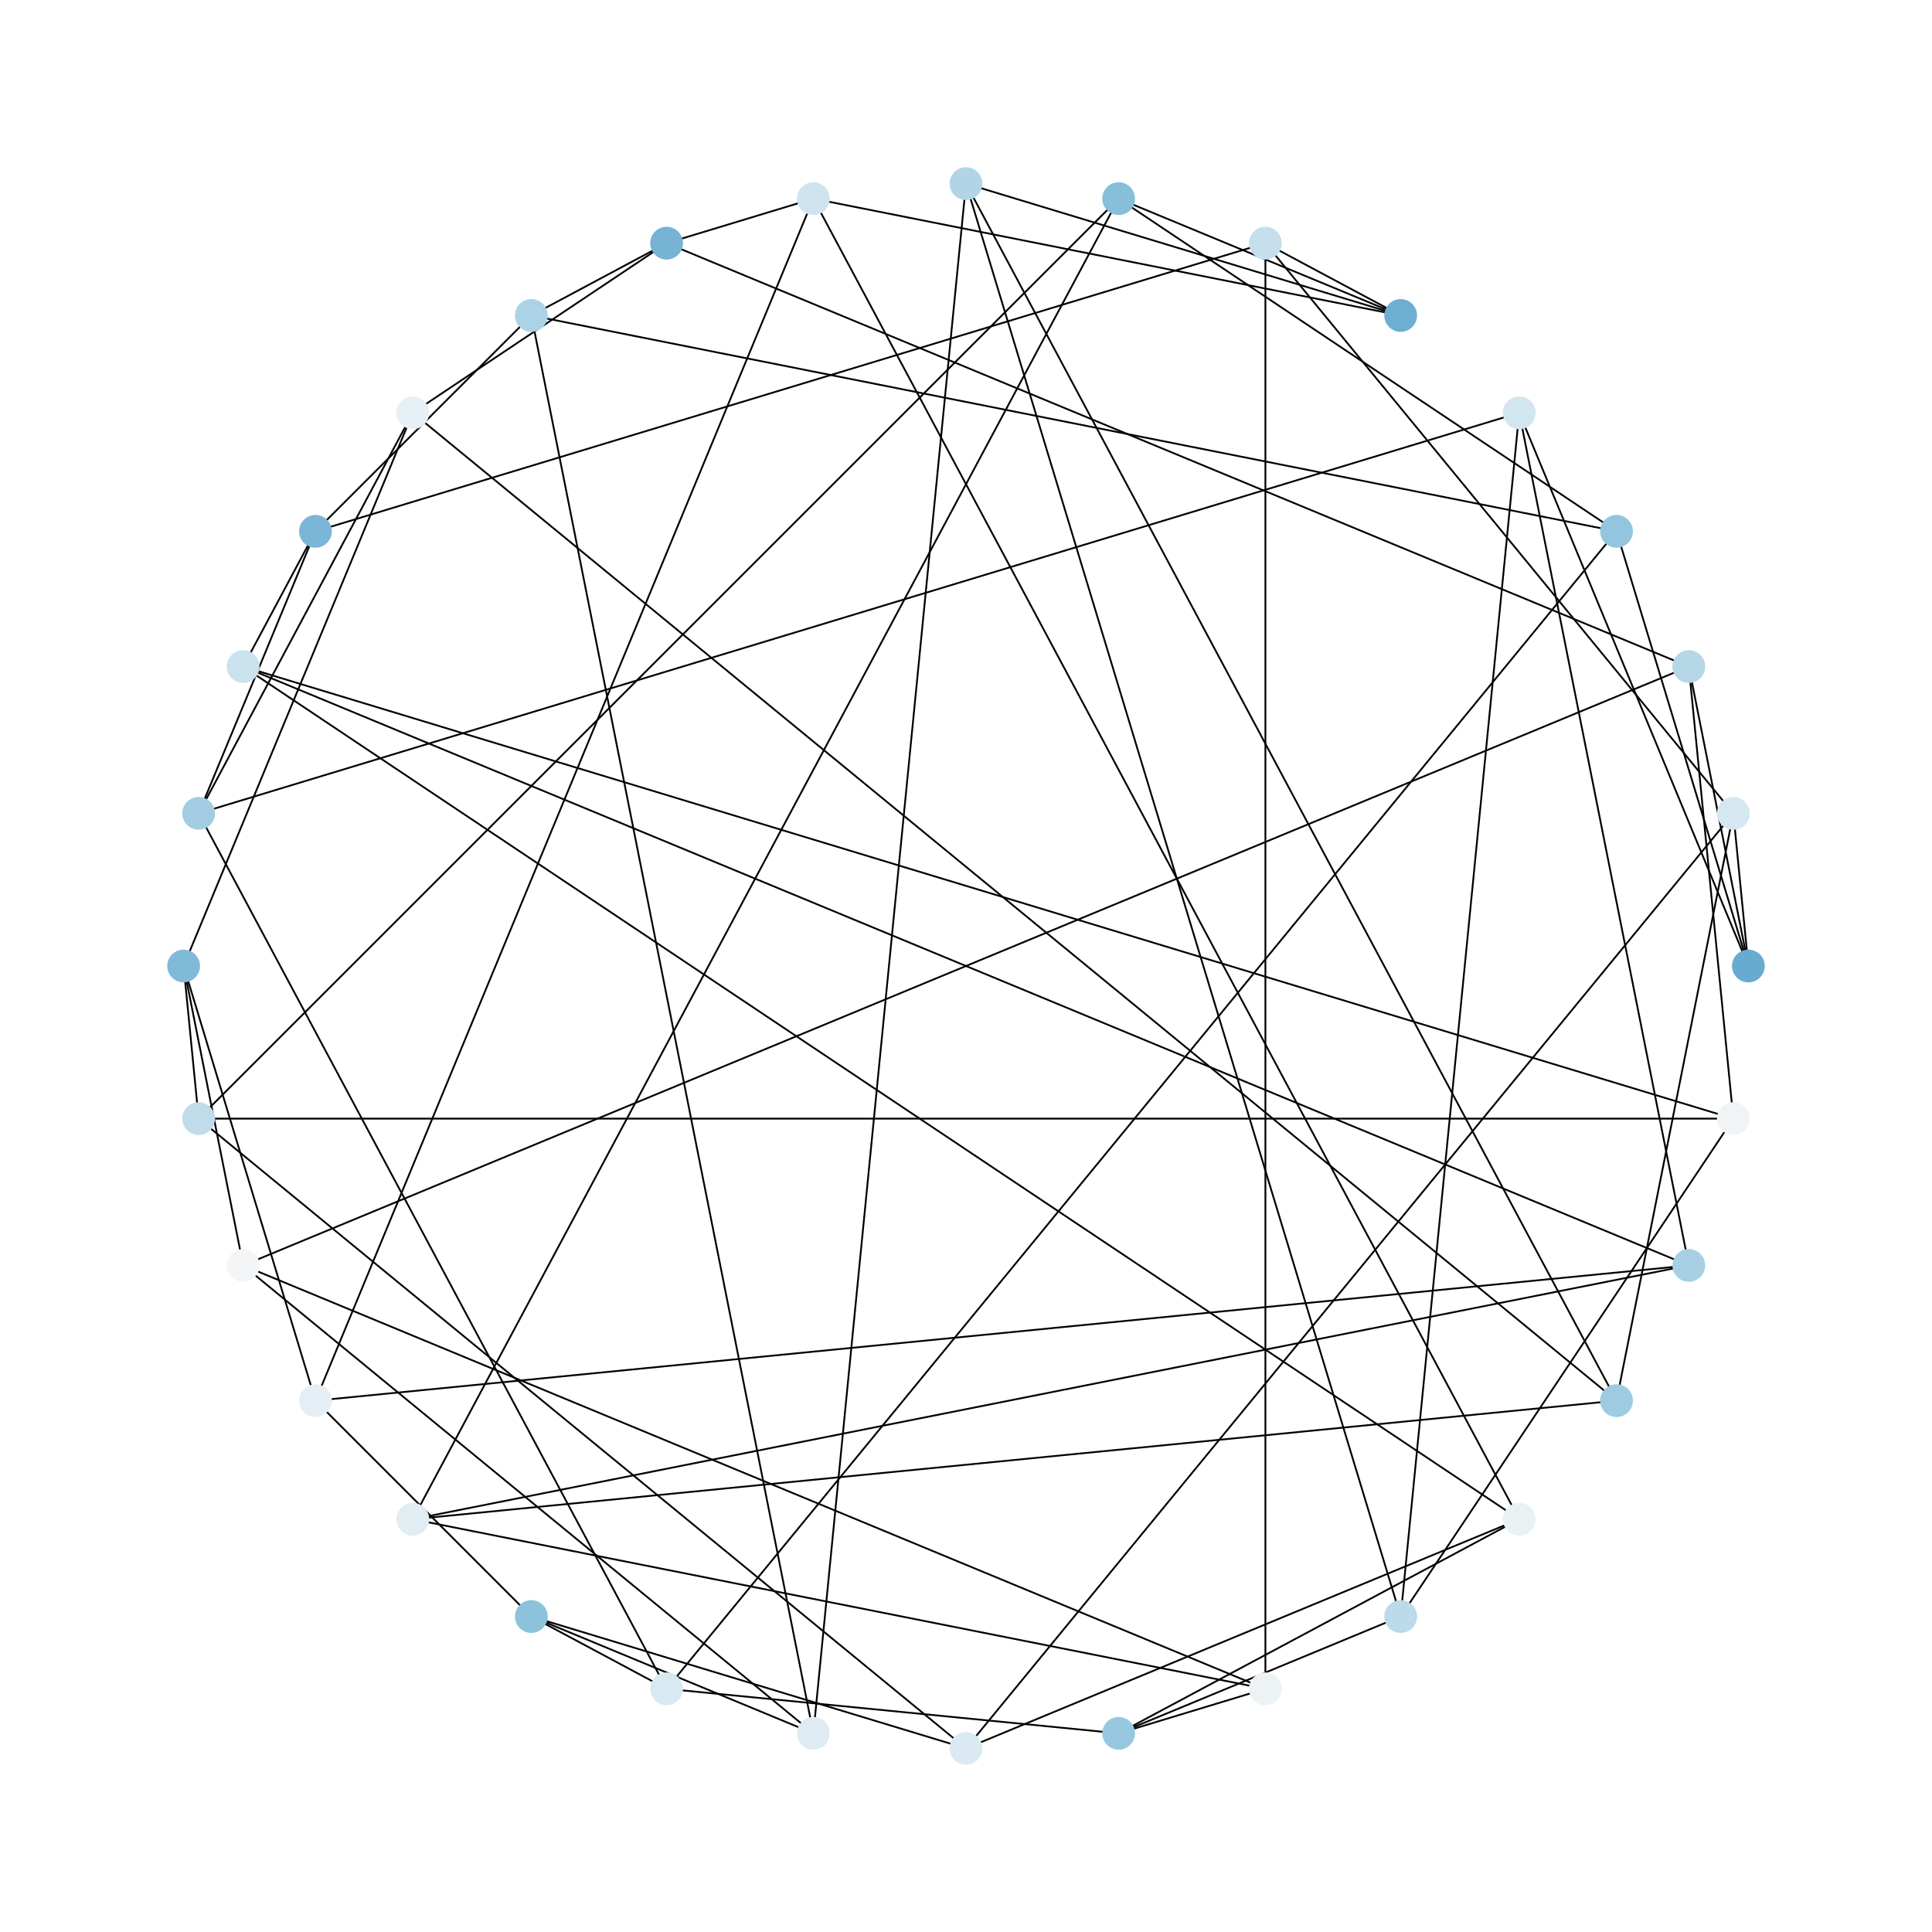
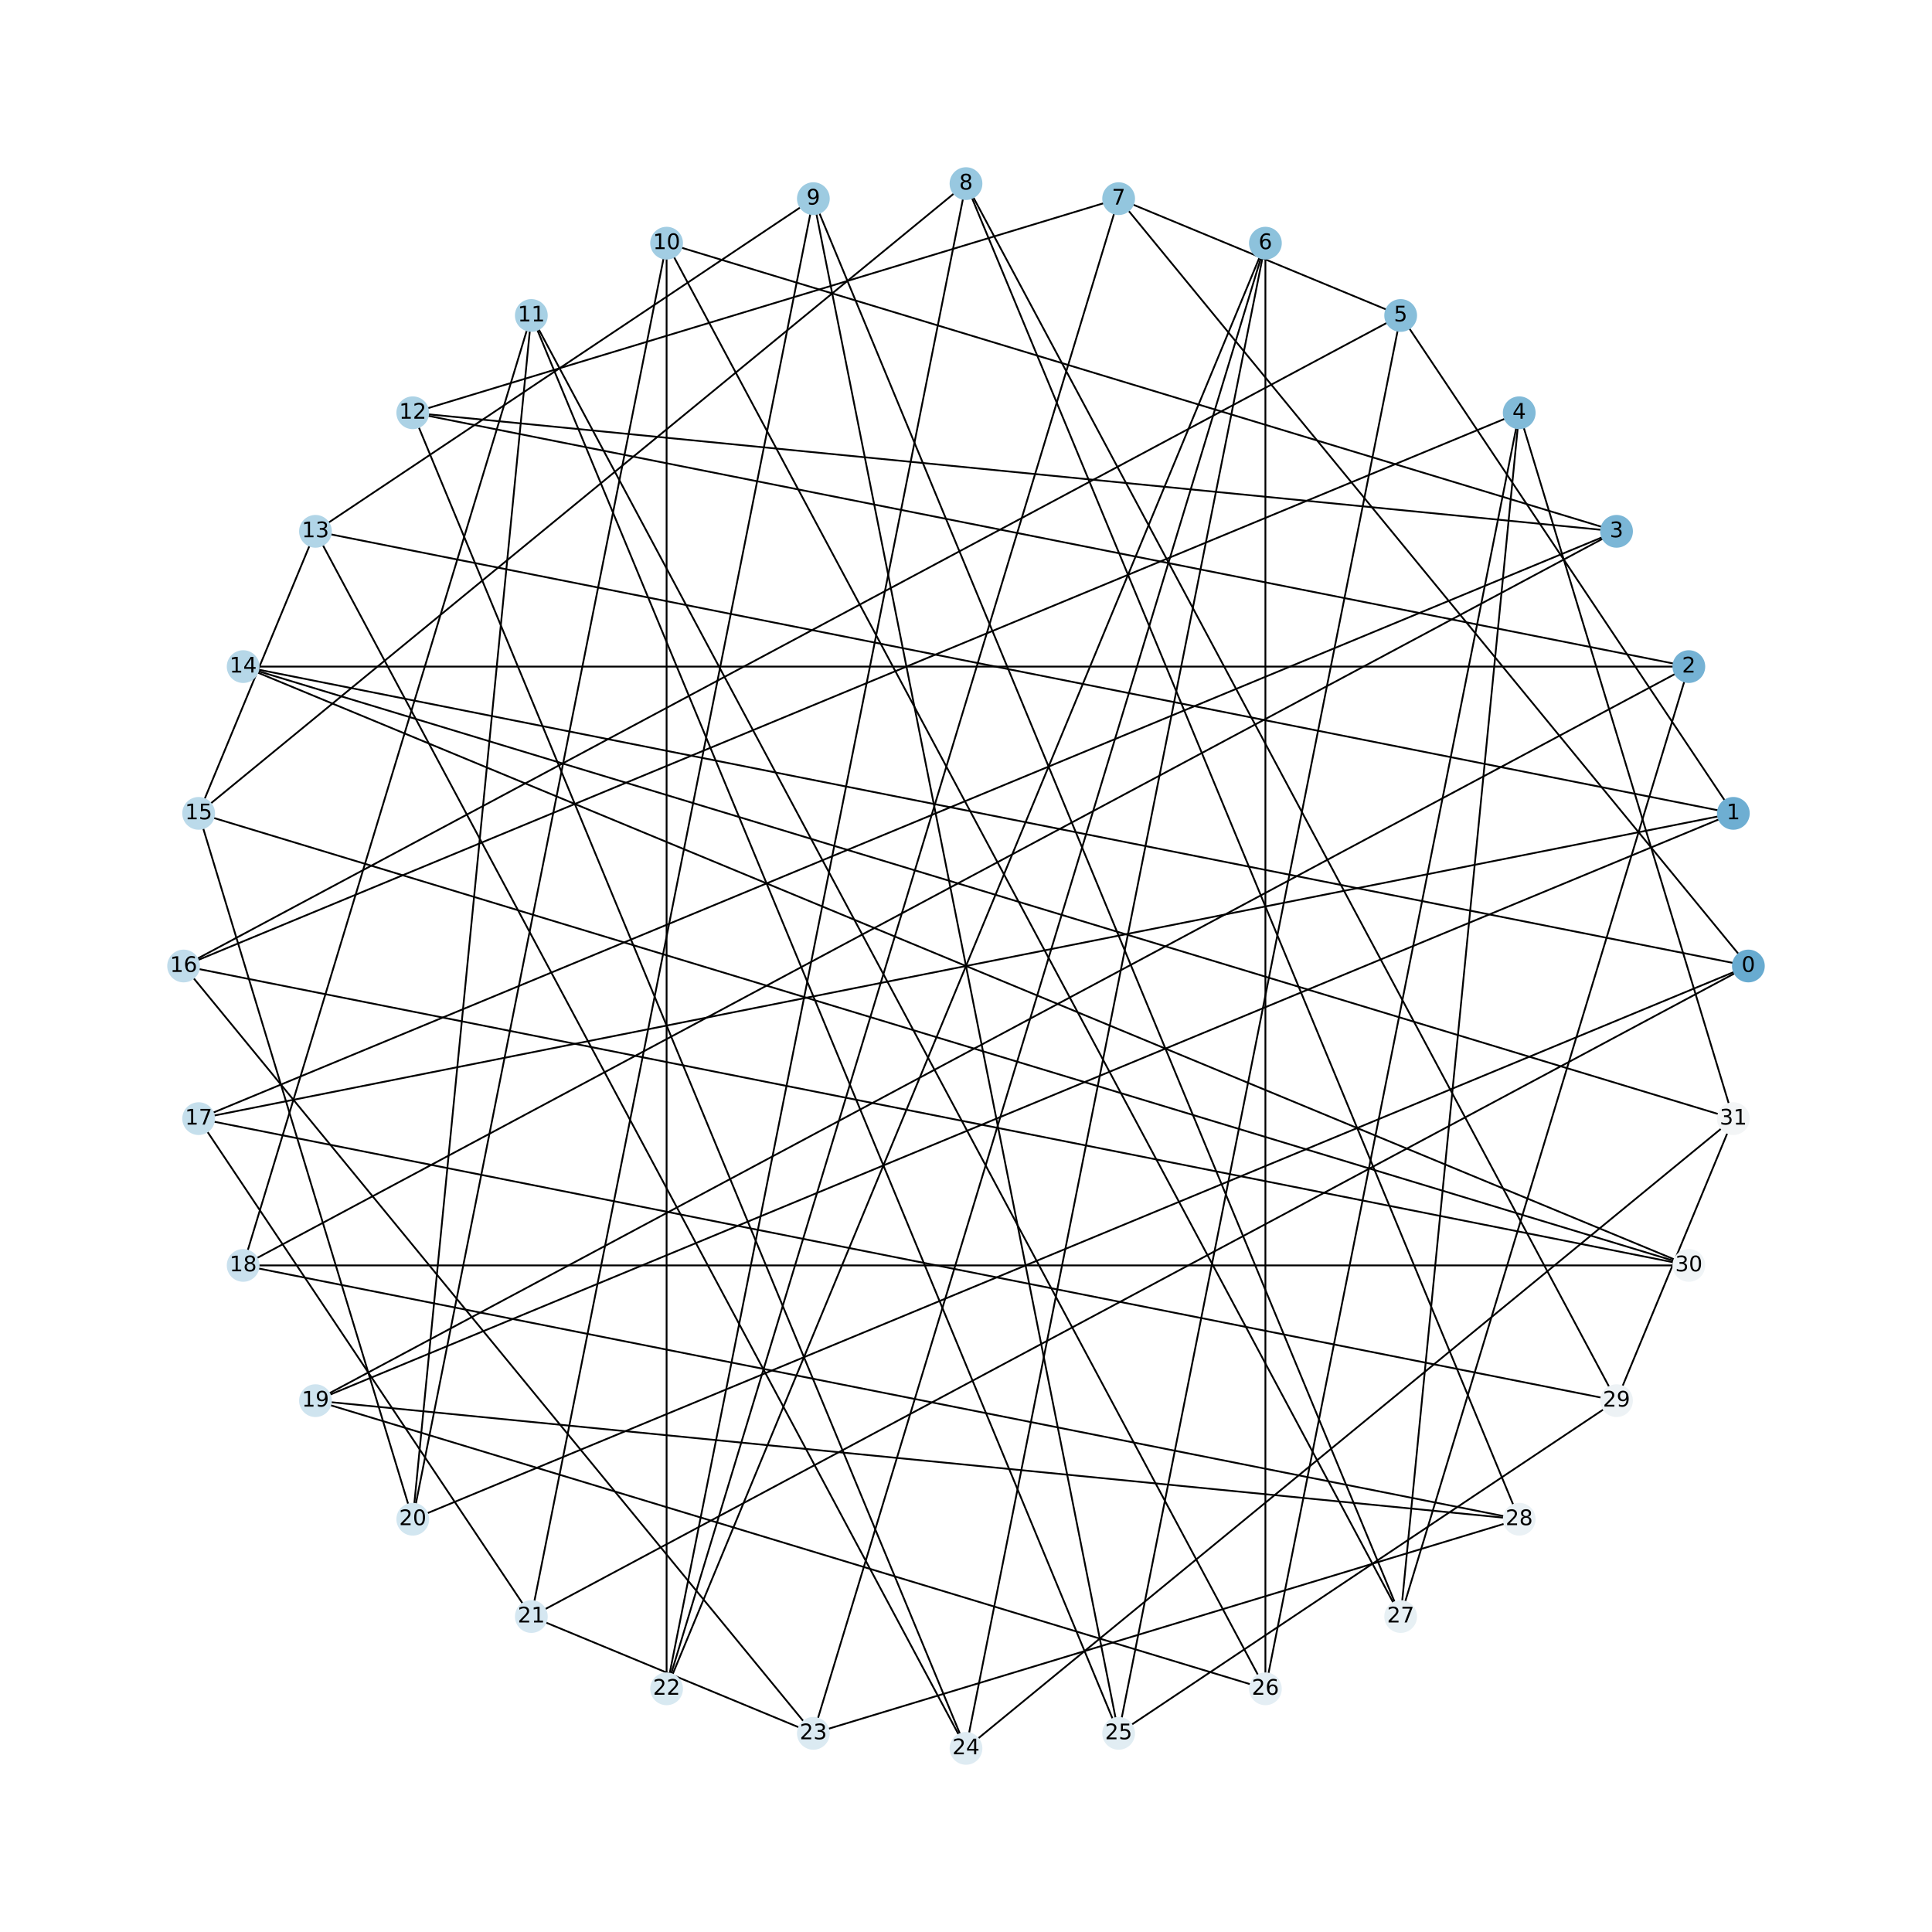
<svg xmlns="http://www.w3.org/2000/svg" xmlns:xlink="http://www.w3.org/1999/xlink" width="1080pt" height="1080pt" viewBox="0 0 1080 1080" version="1.1">
  <defs>
    <style type="text/css">*{stroke-linejoin: round; stroke-linecap: butt}</style>
  </defs>
  <g id="figure_1">
    <g id="patch_1">
      <path d="M 0 1080  L 1080 1080  L 1080 0  L 0 0  z " style="fill: #ffffff" />
    </g>
    <g id="axes_1">
      <g id="LineCollection_1">
-         <path d="M 977.355 540  L 968.952 454.676  " clip-path="url(#p9197d8cb0b)" style="fill: none; stroke: #000000" />
-         <path d="M 977.355 540  L 944.064 372.631  " clip-path="url(#p9197d8cb0b)" style="fill: none; stroke: #000000" />
-         <path d="M 977.355 540  L 903.648 297.018  " clip-path="url(#p9197d8cb0b)" style="fill: none; stroke: #000000" />
-         <path d="M 977.355 540  L 849.257 230.743  " clip-path="url(#p9197d8cb0b)" style="fill: none; stroke: #000000" />
-         <path d="M 968.952 454.676  L 903.648 782.982  " clip-path="url(#p9197d8cb0b)" style="fill: none; stroke: #000000" />
-         <path d="M 968.952 454.676  L 707.369 135.936  " clip-path="url(#p9197d8cb0b)" style="fill: none; stroke: #000000" />
-         <path d="M 968.952 454.676  L 540 977.355  " clip-path="url(#p9197d8cb0b)" style="fill: none; stroke: #000000" />
-         <path d="M 944.064 372.631  L 372.631 135.936  " clip-path="url(#p9197d8cb0b)" style="fill: none; stroke: #000000" />
-         <path d="M 944.064 372.631  L 968.952 625.324  " clip-path="url(#p9197d8cb0b)" style="fill: none; stroke: #000000" />
-         <path d="M 944.064 372.631  L 135.936 707.369  " clip-path="url(#p9197d8cb0b)" style="fill: none; stroke: #000000" />
-         <path d="M 903.648 297.018  L 625.324 111.048  " clip-path="url(#p9197d8cb0b)" style="fill: none; stroke: #000000" />
-         <path d="M 903.648 297.018  L 372.631 944.064  " clip-path="url(#p9197d8cb0b)" style="fill: none; stroke: #000000" />
-         <path d="M 903.648 297.018  L 297.018 176.352  " clip-path="url(#p9197d8cb0b)" style="fill: none; stroke: #000000" />
-         <path d="M 849.257 230.743  L 111.048 454.676  " clip-path="url(#p9197d8cb0b)" style="fill: none; stroke: #000000" />
-         <path d="M 849.257 230.743  L 944.064 707.369  " clip-path="url(#p9197d8cb0b)" style="fill: none; stroke: #000000" />
-         <path d="M 849.257 230.743  L 782.982 903.648  " clip-path="url(#p9197d8cb0b)" style="fill: none; stroke: #000000" />
-         <path d="M 782.982 176.352  L 707.369 135.936  " clip-path="url(#p9197d8cb0b)" style="fill: none; stroke: #000000" />
-         <path d="M 782.982 176.352  L 625.324 111.048  " clip-path="url(#p9197d8cb0b)" style="fill: none; stroke: #000000" />
-         <path d="M 782.982 176.352  L 540 102.645  " clip-path="url(#p9197d8cb0b)" style="fill: none; stroke: #000000" />
-         <path d="M 782.982 176.352  L 454.676 111.048  " clip-path="url(#p9197d8cb0b)" style="fill: none; stroke: #000000" />
-         <path d="M 707.369 135.936  L 176.352 297.018  " clip-path="url(#p9197d8cb0b)" style="fill: none; stroke: #000000" />
-         <path d="M 707.369 135.936  L 707.369 944.064  " clip-path="url(#p9197d8cb0b)" style="fill: none; stroke: #000000" />
-         <path d="M 625.324 111.048  L 230.743 849.257  " clip-path="url(#p9197d8cb0b)" style="fill: none; stroke: #000000" />
-         <path d="M 625.324 111.048  L 111.048 625.324  " clip-path="url(#p9197d8cb0b)" style="fill: none; stroke: #000000" />
-         <path d="M 540 102.645  L 903.648 782.982  " clip-path="url(#p9197d8cb0b)" style="fill: none; stroke: #000000" />
-         <path d="M 540 102.645  L 454.676 968.952  " clip-path="url(#p9197d8cb0b)" style="fill: none; stroke: #000000" />
-         <path d="M 540 102.645  L 782.982 903.648  " clip-path="url(#p9197d8cb0b)" style="fill: none; stroke: #000000" />
-         <path d="M 454.676 111.048  L 372.631 135.936  " clip-path="url(#p9197d8cb0b)" style="fill: none; stroke: #000000" />
-         <path d="M 454.676 111.048  L 849.257 849.257  " clip-path="url(#p9197d8cb0b)" style="fill: none; stroke: #000000" />
-         <path d="M 454.676 111.048  L 176.352 782.982  " clip-path="url(#p9197d8cb0b)" style="fill: none; stroke: #000000" />
-         <path d="M 372.631 135.936  L 297.018 176.352  " clip-path="url(#p9197d8cb0b)" style="fill: none; stroke: #000000" />
-         <path d="M 372.631 135.936  L 230.743 230.743  " clip-path="url(#p9197d8cb0b)" style="fill: none; stroke: #000000" />
-         <path d="M 297.018 176.352  L 176.352 297.018  " clip-path="url(#p9197d8cb0b)" style="fill: none; stroke: #000000" />
-         <path d="M 297.018 176.352  L 454.676 968.952  " clip-path="url(#p9197d8cb0b)" style="fill: none; stroke: #000000" />
-         <path d="M 230.743 230.743  L 102.645 540  " clip-path="url(#p9197d8cb0b)" style="fill: none; stroke: #000000" />
-         <path d="M 230.743 230.743  L 903.648 782.982  " clip-path="url(#p9197d8cb0b)" style="fill: none; stroke: #000000" />
-         <path d="M 230.743 230.743  L 111.048 454.676  " clip-path="url(#p9197d8cb0b)" style="fill: none; stroke: #000000" />
-         <path d="M 176.352 297.018  L 135.936 372.631  " clip-path="url(#p9197d8cb0b)" style="fill: none; stroke: #000000" />
-         <path d="M 176.352 297.018  L 111.048 454.676  " clip-path="url(#p9197d8cb0b)" style="fill: none; stroke: #000000" />
-         <path d="M 135.936 372.631  L 944.064 707.369  " clip-path="url(#p9197d8cb0b)" style="fill: none; stroke: #000000" />
-         <path d="M 135.936 372.631  L 849.257 849.257  " clip-path="url(#p9197d8cb0b)" style="fill: none; stroke: #000000" />
-         <path d="M 135.936 372.631  L 968.952 625.324  " clip-path="url(#p9197d8cb0b)" style="fill: none; stroke: #000000" />
-         <path d="M 111.048 454.676  L 372.631 944.064  " clip-path="url(#p9197d8cb0b)" style="fill: none; stroke: #000000" />
-         <path d="M 102.645 540  L 111.048 625.324  " clip-path="url(#p9197d8cb0b)" style="fill: none; stroke: #000000" />
-         <path d="M 102.645 540  L 135.936 707.369  " clip-path="url(#p9197d8cb0b)" style="fill: none; stroke: #000000" />
-         <path d="M 102.645 540  L 176.352 782.982  " clip-path="url(#p9197d8cb0b)" style="fill: none; stroke: #000000" />
-         <path d="M 111.048 625.324  L 968.952 625.324  " clip-path="url(#p9197d8cb0b)" style="fill: none; stroke: #000000" />
-         <path d="M 111.048 625.324  L 540 977.355  " clip-path="url(#p9197d8cb0b)" style="fill: none; stroke: #000000" />
-         <path d="M 135.936 707.369  L 454.676 968.952  " clip-path="url(#p9197d8cb0b)" style="fill: none; stroke: #000000" />
-         <path d="M 135.936 707.369  L 707.369 944.064  " clip-path="url(#p9197d8cb0b)" style="fill: none; stroke: #000000" />
-         <path d="M 176.352 782.982  L 297.018 903.648  " clip-path="url(#p9197d8cb0b)" style="fill: none; stroke: #000000" />
-         <path d="M 176.352 782.982  L 944.064 707.369  " clip-path="url(#p9197d8cb0b)" style="fill: none; stroke: #000000" />
-         <path d="M 230.743 849.257  L 903.648 782.982  " clip-path="url(#p9197d8cb0b)" style="fill: none; stroke: #000000" />
-         <path d="M 230.743 849.257  L 944.064 707.369  " clip-path="url(#p9197d8cb0b)" style="fill: none; stroke: #000000" />
-         <path d="M 230.743 849.257  L 707.369 944.064  " clip-path="url(#p9197d8cb0b)" style="fill: none; stroke: #000000" />
-         <path d="M 297.018 903.648  L 372.631 944.064  " clip-path="url(#p9197d8cb0b)" style="fill: none; stroke: #000000" />
-         <path d="M 297.018 903.648  L 454.676 968.952  " clip-path="url(#p9197d8cb0b)" style="fill: none; stroke: #000000" />
-         <path d="M 297.018 903.648  L 540 977.355  " clip-path="url(#p9197d8cb0b)" style="fill: none; stroke: #000000" />
-         <path d="M 372.631 944.064  L 625.324 968.952  " clip-path="url(#p9197d8cb0b)" style="fill: none; stroke: #000000" />
-         <path d="M 540 977.355  L 849.257 849.257  " clip-path="url(#p9197d8cb0b)" style="fill: none; stroke: #000000" />
-         <path d="M 625.324 968.952  L 707.369 944.064  " clip-path="url(#p9197d8cb0b)" style="fill: none; stroke: #000000" />
-         <path d="M 625.324 968.952  L 782.982 903.648  " clip-path="url(#p9197d8cb0b)" style="fill: none; stroke: #000000" />
-         <path d="M 625.324 968.952  L 849.257 849.257  " clip-path="url(#p9197d8cb0b)" style="fill: none; stroke: #000000" />
-         <path d="M 782.982 903.648  L 968.952 625.324  " clip-path="url(#p9197d8cb0b)" style="fill: none; stroke: #000000" />
+         <path d="M 977.355 540  L 297.018 903.648  " clip-path="url(#p4291815fac)" style="fill: none; stroke: #000000" />
+         <path d="M 977.355 540  L 135.936 372.631  " clip-path="url(#p4291815fac)" style="fill: none; stroke: #000000" />
+         <path d="M 977.355 540  L 625.324 111.048  " clip-path="url(#p4291815fac)" style="fill: none; stroke: #000000" />
+         <path d="M 977.355 540  L 230.743 849.257  " clip-path="url(#p4291815fac)" style="fill: none; stroke: #000000" />
+         <path d="M 297.018 903.648  L 454.676 111.048  " clip-path="url(#p4291815fac)" style="fill: none; stroke: #000000" />
+         <path d="M 297.018 903.648  L 111.048 625.324  " clip-path="url(#p4291815fac)" style="fill: none; stroke: #000000" />
+         <path d="M 297.018 903.648  L 454.676 968.952  " clip-path="url(#p4291815fac)" style="fill: none; stroke: #000000" />
+         <path d="M 135.936 372.631  L 944.064 372.631  " clip-path="url(#p4291815fac)" style="fill: none; stroke: #000000" />
+         <path d="M 135.936 372.631  L 944.064 707.369  " clip-path="url(#p4291815fac)" style="fill: none; stroke: #000000" />
+         <path d="M 135.936 372.631  L 968.952 625.324  " clip-path="url(#p4291815fac)" style="fill: none; stroke: #000000" />
+         <path d="M 625.324 111.048  L 782.982 176.352  " clip-path="url(#p4291815fac)" style="fill: none; stroke: #000000" />
+         <path d="M 625.324 111.048  L 372.631 944.064  " clip-path="url(#p4291815fac)" style="fill: none; stroke: #000000" />
+         <path d="M 625.324 111.048  L 230.743 230.743  " clip-path="url(#p4291815fac)" style="fill: none; stroke: #000000" />
+         <path d="M 230.743 849.257  L 372.631 135.936  " clip-path="url(#p4291815fac)" style="fill: none; stroke: #000000" />
+         <path d="M 230.743 849.257  L 297.018 176.352  " clip-path="url(#p4291815fac)" style="fill: none; stroke: #000000" />
+         <path d="M 230.743 849.257  L 111.048 454.676  " clip-path="url(#p4291815fac)" style="fill: none; stroke: #000000" />
+         <path d="M 968.952 454.676  L 111.048 625.324  " clip-path="url(#p4291815fac)" style="fill: none; stroke: #000000" />
+         <path d="M 968.952 454.676  L 782.982 176.352  " clip-path="url(#p4291815fac)" style="fill: none; stroke: #000000" />
+         <path d="M 968.952 454.676  L 176.352 297.018  " clip-path="url(#p4291815fac)" style="fill: none; stroke: #000000" />
+         <path d="M 968.952 454.676  L 176.352 782.982  " clip-path="url(#p4291815fac)" style="fill: none; stroke: #000000" />
+         <path d="M 111.048 625.324  L 903.648 297.018  " clip-path="url(#p4291815fac)" style="fill: none; stroke: #000000" />
+         <path d="M 111.048 625.324  L 903.648 782.982  " clip-path="url(#p4291815fac)" style="fill: none; stroke: #000000" />
+         <path d="M 782.982 176.352  L 625.324 968.952  " clip-path="url(#p4291815fac)" style="fill: none; stroke: #000000" />
+         <path d="M 782.982 176.352  L 102.645 540  " clip-path="url(#p4291815fac)" style="fill: none; stroke: #000000" />
+         <path d="M 176.352 297.018  L 454.676 111.048  " clip-path="url(#p4291815fac)" style="fill: none; stroke: #000000" />
+         <path d="M 176.352 297.018  L 540 977.355  " clip-path="url(#p4291815fac)" style="fill: none; stroke: #000000" />
+         <path d="M 176.352 297.018  L 111.048 454.676  " clip-path="url(#p4291815fac)" style="fill: none; stroke: #000000" />
+         <path d="M 176.352 782.982  L 944.064 372.631  " clip-path="url(#p4291815fac)" style="fill: none; stroke: #000000" />
+         <path d="M 176.352 782.982  L 849.257 849.257  " clip-path="url(#p4291815fac)" style="fill: none; stroke: #000000" />
+         <path d="M 176.352 782.982  L 707.369 944.064  " clip-path="url(#p4291815fac)" style="fill: none; stroke: #000000" />
+         <path d="M 944.064 372.631  L 230.743 230.743  " clip-path="url(#p4291815fac)" style="fill: none; stroke: #000000" />
+         <path d="M 944.064 372.631  L 782.982 903.648  " clip-path="url(#p4291815fac)" style="fill: none; stroke: #000000" />
+         <path d="M 230.743 230.743  L 903.648 297.018  " clip-path="url(#p4291815fac)" style="fill: none; stroke: #000000" />
+         <path d="M 230.743 230.743  L 540 977.355  " clip-path="url(#p4291815fac)" style="fill: none; stroke: #000000" />
+         <path d="M 782.982 903.648  L 849.257 230.743  " clip-path="url(#p4291815fac)" style="fill: none; stroke: #000000" />
+         <path d="M 782.982 903.648  L 454.676 111.048  " clip-path="url(#p4291815fac)" style="fill: none; stroke: #000000" />
+         <path d="M 782.982 903.648  L 372.631 135.936  " clip-path="url(#p4291815fac)" style="fill: none; stroke: #000000" />
+         <path d="M 903.648 297.018  L 135.936 707.369  " clip-path="url(#p4291815fac)" style="fill: none; stroke: #000000" />
+         <path d="M 903.648 297.018  L 372.631 135.936  " clip-path="url(#p4291815fac)" style="fill: none; stroke: #000000" />
+         <path d="M 135.936 707.369  L 297.018 176.352  " clip-path="url(#p4291815fac)" style="fill: none; stroke: #000000" />
+         <path d="M 135.936 707.369  L 849.257 849.257  " clip-path="url(#p4291815fac)" style="fill: none; stroke: #000000" />
+         <path d="M 135.936 707.369  L 944.064 707.369  " clip-path="url(#p4291815fac)" style="fill: none; stroke: #000000" />
+         <path d="M 372.631 135.936  L 372.631 944.064  " clip-path="url(#p4291815fac)" style="fill: none; stroke: #000000" />
+         <path d="M 849.257 230.743  L 102.645 540  " clip-path="url(#p4291815fac)" style="fill: none; stroke: #000000" />
+         <path d="M 849.257 230.743  L 968.952 625.324  " clip-path="url(#p4291815fac)" style="fill: none; stroke: #000000" />
+         <path d="M 849.257 230.743  L 707.369 944.064  " clip-path="url(#p4291815fac)" style="fill: none; stroke: #000000" />
+         <path d="M 102.645 540  L 944.064 707.369  " clip-path="url(#p4291815fac)" style="fill: none; stroke: #000000" />
+         <path d="M 102.645 540  L 454.676 968.952  " clip-path="url(#p4291815fac)" style="fill: none; stroke: #000000" />
+         <path d="M 968.952 625.324  L 540 977.355  " clip-path="url(#p4291815fac)" style="fill: none; stroke: #000000" />
+         <path d="M 968.952 625.324  L 903.648 782.982  " clip-path="url(#p4291815fac)" style="fill: none; stroke: #000000" />
+         <path d="M 707.369 944.064  L 707.369 135.936  " clip-path="url(#p4291815fac)" style="fill: none; stroke: #000000" />
+         <path d="M 707.369 944.064  L 297.018 176.352  " clip-path="url(#p4291815fac)" style="fill: none; stroke: #000000" />
+         <path d="M 625.324 968.952  L 454.676 111.048  " clip-path="url(#p4291815fac)" style="fill: none; stroke: #000000" />
+         <path d="M 625.324 968.952  L 297.018 176.352  " clip-path="url(#p4291815fac)" style="fill: none; stroke: #000000" />
+         <path d="M 625.324 968.952  L 903.648 782.982  " clip-path="url(#p4291815fac)" style="fill: none; stroke: #000000" />
+         <path d="M 707.369 135.936  L 372.631 944.064  " clip-path="url(#p4291815fac)" style="fill: none; stroke: #000000" />
+         <path d="M 707.369 135.936  L 540 977.355  " clip-path="url(#p4291815fac)" style="fill: none; stroke: #000000" />
+         <path d="M 707.369 135.936  L 454.676 968.952  " clip-path="url(#p4291815fac)" style="fill: none; stroke: #000000" />
+         <path d="M 372.631 944.064  L 540 102.645  " clip-path="url(#p4291815fac)" style="fill: none; stroke: #000000" />
+         <path d="M 454.676 968.952  L 849.257 849.257  " clip-path="url(#p4291815fac)" style="fill: none; stroke: #000000" />
+         <path d="M 540 102.645  L 903.648 782.982  " clip-path="url(#p4291815fac)" style="fill: none; stroke: #000000" />
+         <path d="M 540 102.645  L 111.048 454.676  " clip-path="url(#p4291815fac)" style="fill: none; stroke: #000000" />
+         <path d="M 540 102.645  L 849.257 849.257  " clip-path="url(#p4291815fac)" style="fill: none; stroke: #000000" />
+         <path d="M 111.048 454.676  L 944.064 707.369  " clip-path="url(#p4291815fac)" style="fill: none; stroke: #000000" />
      </g>
      <g id="PathCollection_1">
        <defs>
-           <path id="C0_0_c2b7485610" d="M 0 8.66  C 2.297 8.66 4.5 7.748 6.124 6.124  C 7.748 4.5 8.66 2.297 8.66 -0  C 8.66 -2.297 7.748 -4.5 6.124 -6.124  C 4.5 -7.748 2.297 -8.66 0 -8.66  C -2.297 -8.66 -4.5 -7.748 -6.124 -6.124  C -7.748 -4.5 -8.66 -2.297 -8.66 0  C -8.66 2.297 -7.748 4.5 -6.124 6.124  C -4.5 7.748 -2.297 8.66 0 8.66  z " />
+           <path id="C0_0_5c22152823" d="M 0 8.66  C 2.297 8.66 4.5 7.748 6.124 6.124  C 7.748 4.5 8.66 2.297 8.66 -0  C 8.66 -2.297 7.748 -4.5 6.124 -6.124  C 4.5 -7.748 2.297 -8.66 0 -8.66  C -2.297 -8.66 -4.5 -7.748 -6.124 -6.124  C -7.748 -4.5 -8.66 -2.297 -8.66 0  C -8.66 2.297 -7.748 4.5 -6.124 6.124  C -4.5 7.748 -2.297 8.66 0 8.66  z " />
        </defs>
-         <g clip-path="url(#p9197d8cb0b)">
-           <use xlink:href="#C0_0_c2b7485610" x="977.355" y="540" style="fill: #68abd0; stroke: #68abd0" />
-         </g>
-         <g clip-path="url(#p9197d8cb0b)">
-           <use xlink:href="#C0_0_c2b7485610" x="968.952" y="454.676" style="fill: #d5e7f1; stroke: #d5e7f1" />
-         </g>
-         <g clip-path="url(#p9197d8cb0b)">
-           <use xlink:href="#C0_0_c2b7485610" x="944.064" y="372.631" style="fill: #b6d7e8; stroke: #b6d7e8" />
-         </g>
-         <g clip-path="url(#p9197d8cb0b)">
-           <use xlink:href="#C0_0_c2b7485610" x="903.648" y="297.018" style="fill: #93c6de; stroke: #93c6de" />
-         </g>
-         <g clip-path="url(#p9197d8cb0b)">
-           <use xlink:href="#C0_0_c2b7485610" x="849.257" y="230.743" style="fill: #d2e6f0; stroke: #d2e6f0" />
-         </g>
-         <g clip-path="url(#p9197d8cb0b)">
-           <use xlink:href="#C0_0_c2b7485610" x="782.982" y="176.352" style="fill: #6eaed2; stroke: #6eaed2" />
-         </g>
-         <g clip-path="url(#p9197d8cb0b)">
-           <use xlink:href="#C0_0_c2b7485610" x="707.369" y="135.936" style="fill: #c5dfec; stroke: #c5dfec" />
-         </g>
-         <g clip-path="url(#p9197d8cb0b)">
-           <use xlink:href="#C0_0_c2b7485610" x="625.324" y="111.048" style="fill: #87beda; stroke: #87beda" />
-         </g>
-         <g clip-path="url(#p9197d8cb0b)">
-           <use xlink:href="#C0_0_c2b7485610" x="540" y="102.645" style="fill: #b1d5e7; stroke: #b1d5e7" />
-         </g>
-         <g clip-path="url(#p9197d8cb0b)">
-           <use xlink:href="#C0_0_c2b7485610" x="454.676" y="111.048" style="fill: #cfe4ef; stroke: #cfe4ef" />
-         </g>
-         <g clip-path="url(#p9197d8cb0b)">
-           <use xlink:href="#C0_0_c2b7485610" x="372.631" y="135.936" style="fill: #75b2d4; stroke: #75b2d4" />
-         </g>
-         <g clip-path="url(#p9197d8cb0b)">
-           <use xlink:href="#C0_0_c2b7485610" x="297.018" y="176.352" style="fill: #acd2e5; stroke: #acd2e5" />
-         </g>
-         <g clip-path="url(#p9197d8cb0b)">
-           <use xlink:href="#C0_0_c2b7485610" x="230.743" y="230.743" style="fill: #e7f0f4; stroke: #e7f0f4" />
-         </g>
-         <g clip-path="url(#p9197d8cb0b)">
-           <use xlink:href="#C0_0_c2b7485610" x="176.352" y="297.018" style="fill: #7bb6d6; stroke: #7bb6d6" />
-         </g>
-         <g clip-path="url(#p9197d8cb0b)">
-           <use xlink:href="#C0_0_c2b7485610" x="135.936" y="372.631" style="fill: #cae1ee; stroke: #cae1ee" />
-         </g>
-         <g clip-path="url(#p9197d8cb0b)">
-           <use xlink:href="#C0_0_c2b7485610" x="111.048" y="454.676" style="fill: #a2cde3; stroke: #a2cde3" />
-         </g>
-         <g clip-path="url(#p9197d8cb0b)">
-           <use xlink:href="#C0_0_c2b7485610" x="102.645" y="540" style="fill: #81bad8; stroke: #81bad8" />
-         </g>
-         <g clip-path="url(#p9197d8cb0b)">
-           <use xlink:href="#C0_0_c2b7485610" x="111.048" y="625.324" style="fill: #c0dceb; stroke: #c0dceb" />
-         </g>
-         <g clip-path="url(#p9197d8cb0b)">
-           <use xlink:href="#C0_0_c2b7485610" x="135.936" y="707.369" style="fill: #f3f5f6; stroke: #f3f5f6" />
-         </g>
-         <g clip-path="url(#p9197d8cb0b)">
-           <use xlink:href="#C0_0_c2b7485610" x="176.352" y="782.982" style="fill: #e4eef4; stroke: #e4eef4" />
-         </g>
-         <g clip-path="url(#p9197d8cb0b)">
-           <use xlink:href="#C0_0_c2b7485610" x="230.743" y="849.257" style="fill: #e1edf3; stroke: #e1edf3" />
-         </g>
-         <g clip-path="url(#p9197d8cb0b)">
-           <use xlink:href="#C0_0_c2b7485610" x="297.018" y="903.648" style="fill: #8dc2dc; stroke: #8dc2dc" />
-         </g>
-         <g clip-path="url(#p9197d8cb0b)">
-           <use xlink:href="#C0_0_c2b7485610" x="372.631" y="944.064" style="fill: #d8e9f1; stroke: #d8e9f1" />
-         </g>
-         <g clip-path="url(#p9197d8cb0b)">
-           <use xlink:href="#C0_0_c2b7485610" x="454.676" y="968.952" style="fill: #deebf2; stroke: #deebf2" />
-         </g>
-         <g clip-path="url(#p9197d8cb0b)">
-           <use xlink:href="#C0_0_c2b7485610" x="540" y="977.355" style="fill: #dbeaf2; stroke: #dbeaf2" />
-         </g>
-         <g clip-path="url(#p9197d8cb0b)">
-           <use xlink:href="#C0_0_c2b7485610" x="625.324" y="968.952" style="fill: #98c8e0; stroke: #98c8e0" />
-         </g>
-         <g clip-path="url(#p9197d8cb0b)">
-           <use xlink:href="#C0_0_c2b7485610" x="707.369" y="944.064" style="fill: #edf2f5; stroke: #edf2f5" />
-         </g>
-         <g clip-path="url(#p9197d8cb0b)">
-           <use xlink:href="#C0_0_c2b7485610" x="782.982" y="903.648" style="fill: #bbdaea; stroke: #bbdaea" />
-         </g>
-         <g clip-path="url(#p9197d8cb0b)">
-           <use xlink:href="#C0_0_c2b7485610" x="849.257" y="849.257" style="fill: #eaf1f5; stroke: #eaf1f5" />
-         </g>
-         <g clip-path="url(#p9197d8cb0b)">
-           <use xlink:href="#C0_0_c2b7485610" x="903.648" y="782.982" style="fill: #9dcbe1; stroke: #9dcbe1" />
-         </g>
-         <g clip-path="url(#p9197d8cb0b)">
-           <use xlink:href="#C0_0_c2b7485610" x="944.064" y="707.369" style="fill: #a7d0e4; stroke: #a7d0e4" />
-         </g>
-         <g clip-path="url(#p9197d8cb0b)">
-           <use xlink:href="#C0_0_c2b7485610" x="968.952" y="625.324" style="fill: #f0f4f6; stroke: #f0f4f6" />
+         <g clip-path="url(#p4291815fac)">
+           <use xlink:href="#C0_0_5c22152823" x="977.355" y="540" style="fill: #68abd0; stroke: #68abd0" />
+         </g>
+         <g clip-path="url(#p4291815fac)">
+           <use xlink:href="#C0_0_5c22152823" x="297.018" y="903.648" style="fill: #d5e7f1; stroke: #d5e7f1" />
+         </g>
+         <g clip-path="url(#p4291815fac)">
+           <use xlink:href="#C0_0_5c22152823" x="135.936" y="372.631" style="fill: #b6d7e8; stroke: #b6d7e8" />
+         </g>
+         <g clip-path="url(#p4291815fac)">
+           <use xlink:href="#C0_0_5c22152823" x="625.324" y="111.048" style="fill: #93c6de; stroke: #93c6de" />
+         </g>
+         <g clip-path="url(#p4291815fac)">
+           <use xlink:href="#C0_0_5c22152823" x="230.743" y="849.257" style="fill: #d2e6f0; stroke: #d2e6f0" />
+         </g>
+         <g clip-path="url(#p4291815fac)">
+           <use xlink:href="#C0_0_5c22152823" x="968.952" y="454.676" style="fill: #6eaed2; stroke: #6eaed2" />
+         </g>
+         <g clip-path="url(#p4291815fac)">
+           <use xlink:href="#C0_0_5c22152823" x="111.048" y="625.324" style="fill: #c5dfec; stroke: #c5dfec" />
+         </g>
+         <g clip-path="url(#p4291815fac)">
+           <use xlink:href="#C0_0_5c22152823" x="782.982" y="176.352" style="fill: #87beda; stroke: #87beda" />
+         </g>
+         <g clip-path="url(#p4291815fac)">
+           <use xlink:href="#C0_0_5c22152823" x="176.352" y="297.018" style="fill: #b1d5e7; stroke: #b1d5e7" />
+         </g>
+         <g clip-path="url(#p4291815fac)">
+           <use xlink:href="#C0_0_5c22152823" x="176.352" y="782.982" style="fill: #cfe4ef; stroke: #cfe4ef" />
+         </g>
+         <g clip-path="url(#p4291815fac)">
+           <use xlink:href="#C0_0_5c22152823" x="944.064" y="372.631" style="fill: #75b2d4; stroke: #75b2d4" />
+         </g>
+         <g clip-path="url(#p4291815fac)">
+           <use xlink:href="#C0_0_5c22152823" x="230.743" y="230.743" style="fill: #acd2e5; stroke: #acd2e5" />
+         </g>
+         <g clip-path="url(#p4291815fac)">
+           <use xlink:href="#C0_0_5c22152823" x="782.982" y="903.648" style="fill: #e7f0f4; stroke: #e7f0f4" />
+         </g>
+         <g clip-path="url(#p4291815fac)">
+           <use xlink:href="#C0_0_5c22152823" x="903.648" y="297.018" style="fill: #7bb6d6; stroke: #7bb6d6" />
+         </g>
+         <g clip-path="url(#p4291815fac)">
+           <use xlink:href="#C0_0_5c22152823" x="135.936" y="707.369" style="fill: #cae1ee; stroke: #cae1ee" />
+         </g>
+         <g clip-path="url(#p4291815fac)">
+           <use xlink:href="#C0_0_5c22152823" x="372.631" y="135.936" style="fill: #a2cde3; stroke: #a2cde3" />
+         </g>
+         <g clip-path="url(#p4291815fac)">
+           <use xlink:href="#C0_0_5c22152823" x="849.257" y="230.743" style="fill: #81bad8; stroke: #81bad8" />
+         </g>
+         <g clip-path="url(#p4291815fac)">
+           <use xlink:href="#C0_0_5c22152823" x="102.645" y="540" style="fill: #c0dceb; stroke: #c0dceb" />
+         </g>
+         <g clip-path="url(#p4291815fac)">
+           <use xlink:href="#C0_0_5c22152823" x="968.952" y="625.324" style="fill: #f3f5f6; stroke: #f3f5f6" />
+         </g>
+         <g clip-path="url(#p4291815fac)">
+           <use xlink:href="#C0_0_5c22152823" x="707.369" y="944.064" style="fill: #e4eef4; stroke: #e4eef4" />
+         </g>
+         <g clip-path="url(#p4291815fac)">
+           <use xlink:href="#C0_0_5c22152823" x="625.324" y="968.952" style="fill: #e1edf3; stroke: #e1edf3" />
+         </g>
+         <g clip-path="url(#p4291815fac)">
+           <use xlink:href="#C0_0_5c22152823" x="707.369" y="135.936" style="fill: #8dc2dc; stroke: #8dc2dc" />
+         </g>
+         <g clip-path="url(#p4291815fac)">
+           <use xlink:href="#C0_0_5c22152823" x="372.631" y="944.064" style="fill: #d8e9f1; stroke: #d8e9f1" />
+         </g>
+         <g clip-path="url(#p4291815fac)">
+           <use xlink:href="#C0_0_5c22152823" x="540" y="977.355" style="fill: #deebf2; stroke: #deebf2" />
+         </g>
+         <g clip-path="url(#p4291815fac)">
+           <use xlink:href="#C0_0_5c22152823" x="454.676" y="968.952" style="fill: #dbeaf2; stroke: #dbeaf2" />
+         </g>
+         <g clip-path="url(#p4291815fac)">
+           <use xlink:href="#C0_0_5c22152823" x="540" y="102.645" style="fill: #98c8e0; stroke: #98c8e0" />
+         </g>
+         <g clip-path="url(#p4291815fac)">
+           <use xlink:href="#C0_0_5c22152823" x="903.648" y="782.982" style="fill: #edf2f5; stroke: #edf2f5" />
+         </g>
+         <g clip-path="url(#p4291815fac)">
+           <use xlink:href="#C0_0_5c22152823" x="111.048" y="454.676" style="fill: #bbdaea; stroke: #bbdaea" />
+         </g>
+         <g clip-path="url(#p4291815fac)">
+           <use xlink:href="#C0_0_5c22152823" x="849.257" y="849.257" style="fill: #eaf1f5; stroke: #eaf1f5" />
+         </g>
+         <g clip-path="url(#p4291815fac)">
+           <use xlink:href="#C0_0_5c22152823" x="454.676" y="111.048" style="fill: #9dcbe1; stroke: #9dcbe1" />
+         </g>
+         <g clip-path="url(#p4291815fac)">
+           <use xlink:href="#C0_0_5c22152823" x="297.018" y="176.352" style="fill: #a7d0e4; stroke: #a7d0e4" />
+         </g>
+         <g clip-path="url(#p4291815fac)">
+           <use xlink:href="#C0_0_5c22152823" x="944.064" y="707.369" style="fill: #f0f4f6; stroke: #f0f4f6" />
+         </g>
+       </g>
+       <g id="text_1">
+         <g clip-path="url(#p4291815fac)">
+           <g transform="translate(973.5379 543.3112)scale(0.12 -0.12)">
+             <defs>
+               <path id="DejaVuSans-30" d="M 2034 4250  Q 1547 4250 1301 3770  Q 1056 3291 1056 2328  Q 1056 1369 1301 889  Q 1547 409 2034 409  Q 2525 409 2770 889  Q 3016 1369 3016 2328  Q 3016 3291 2770 3770  Q 2525 4250 2034 4250  z M 2034 4750  Q 2819 4750 3233 4129  Q 3647 3509 3647 2328  Q 3647 1150 3233 529  Q 2819 -91 2034 -91  Q 1250 -91 836 529  Q 422 1150 422 2328  Q 422 3509 836 4129  Q 1250 4750 2034 4750  z " transform="scale(0.015625)" />
+             </defs>
+             <use xlink:href="#DejaVuSans-30" />
+           </g>
+         </g>
+       </g>
+       <g id="text_2">
+         <g clip-path="url(#p4291815fac)">
+           <g transform="translate(289.3833 906.9589)scale(0.12 -0.12)">
+             <defs>
+               <path id="DejaVuSans-32" d="M 1228 531  L 3431 531  L 3431 0  L 469 0  L 469 531  Q 828 903 1448 1529  Q 2069 2156 2228 2338  Q 2531 2678 2651 2914  Q 2772 3150 2772 3378  Q 2772 3750 2511 3984  Q 2250 4219 1831 4219  Q 1534 4219 1204 4116  Q 875 4013 500 3803  L 500 4441  Q 881 4594 1212 4672  Q 1544 4750 1819 4750  Q 2544 4750 2975 4387  Q 3406 4025 3406 3419  Q 3406 3131 3298 2873  Q 3191 2616 2906 2266  Q 2828 2175 2409 1742  Q 1991 1309 1228 531  z " transform="scale(0.015625)" />
+               <path id="DejaVuSans-31" d="M 794 531  L 1825 531  L 1825 4091  L 703 3866  L 703 4441  L 1819 4666  L 2450 4666  L 2450 531  L 3481 531  L 3481 0  L 794 0  L 794 531  z " transform="scale(0.015625)" />
+             </defs>
+             <use xlink:href="#DejaVuSans-32" />
+             <use xlink:href="#DejaVuSans-31" x="63.623" />
+           </g>
+         </g>
+       </g>
+       <g id="text_3">
+         <g clip-path="url(#p4291815fac)">
+           <g transform="translate(128.3013 375.9426)scale(0.12 -0.12)">
+             <defs>
+               <path id="DejaVuSans-34" d="M 2419 4116  L 825 1625  L 2419 1625  L 2419 4116  z M 2253 4666  L 3047 4666  L 3047 1625  L 3713 1625  L 3713 1100  L 3047 1100  L 3047 0  L 2419 0  L 2419 1100  L 313 1100  L 313 1709  L 2253 4666  z " transform="scale(0.015625)" />
+             </defs>
+             <use xlink:href="#DejaVuSans-31" />
+             <use xlink:href="#DejaVuSans-34" x="63.623" />
+           </g>
+         </g>
+       </g>
+       <g id="text_4">
+         <g clip-path="url(#p4291815fac)">
+           <g transform="translate(621.5063 114.3596)scale(0.12 -0.12)">
+             <defs>
+               <path id="DejaVuSans-37" d="M 525 4666  L 3525 4666  L 3525 4397  L 1831 0  L 1172 0  L 2766 4134  L 525 4134  L 525 4666  z " transform="scale(0.015625)" />
+             </defs>
+             <use xlink:href="#DejaVuSans-37" />
+           </g>
+         </g>
+       </g>
+       <g id="text_5">
+         <g clip-path="url(#p4291815fac)">
+           <g transform="translate(223.108 852.5682)scale(0.12 -0.12)">
+             <use xlink:href="#DejaVuSans-32" />
+             <use xlink:href="#DejaVuSans-30" x="63.623" />
+           </g>
+         </g>
+       </g>
+       <g id="text_6">
+         <g clip-path="url(#p4291815fac)">
+           <g transform="translate(965.1342 457.9874)scale(0.12 -0.12)">
+             <use xlink:href="#DejaVuSans-31" />
+           </g>
+         </g>
+       </g>
+       <g id="text_7">
+         <g clip-path="url(#p4291815fac)">
+           <g transform="translate(103.4133 628.635)scale(0.12 -0.12)">
+             <use xlink:href="#DejaVuSans-31" />
+             <use xlink:href="#DejaVuSans-37" x="63.623" />
+           </g>
+         </g>
+       </g>
+       <g id="text_8">
+         <g clip-path="url(#p4291815fac)">
+           <g transform="translate(779.1641 179.6636)scale(0.12 -0.12)">
+             <defs>
+               <path id="DejaVuSans-35" d="M 691 4666  L 3169 4666  L 3169 4134  L 1269 4134  L 1269 2991  Q 1406 3038 1543 3061  Q 1681 3084 1819 3084  Q 2600 3084 3056 2656  Q 3513 2228 3513 1497  Q 3513 744 3044 326  Q 2575 -91 1722 -91  Q 1428 -91 1123 -41  Q 819 9 494 109  L 494 744  Q 775 591 1075 516  Q 1375 441 1709 441  Q 2250 441 2565 725  Q 2881 1009 2881 1497  Q 2881 1984 2565 2268  Q 2250 2553 1709 2553  Q 1456 2553 1204 2497  Q 953 2441 691 2322  L 691 4666  z " transform="scale(0.015625)" />
+             </defs>
+             <use xlink:href="#DejaVuSans-35" />
+           </g>
+         </g>
+       </g>
+       <g id="text_9">
+         <g clip-path="url(#p4291815fac)">
+           <g transform="translate(168.7173 300.3296)scale(0.12 -0.12)">
+             <defs>
+               <path id="DejaVuSans-33" d="M 2597 2516  Q 3050 2419 3304 2112  Q 3559 1806 3559 1356  Q 3559 666 3084 287  Q 2609 -91 1734 -91  Q 1441 -91 1130 -33  Q 819 25 488 141  L 488 750  Q 750 597 1062 519  Q 1375 441 1716 441  Q 2309 441 2620 675  Q 2931 909 2931 1356  Q 2931 1769 2642 2001  Q 2353 2234 1838 2234  L 1294 2234  L 1294 2753  L 1863 2753  Q 2328 2753 2575 2939  Q 2822 3125 2822 3475  Q 2822 3834 2567 4026  Q 2313 4219 1838 4219  Q 1578 4219 1281 4162  Q 984 4106 628 3988  L 628 4550  Q 988 4650 1302 4700  Q 1616 4750 1894 4750  Q 2613 4750 3031 4423  Q 3450 4097 3450 3541  Q 3450 3153 3228 2886  Q 3006 2619 2597 2516  z " transform="scale(0.015625)" />
+             </defs>
+             <use xlink:href="#DejaVuSans-31" />
+             <use xlink:href="#DejaVuSans-33" x="63.623" />
+           </g>
+         </g>
+       </g>
+       <g id="text_10">
+         <g clip-path="url(#p4291815fac)">
+           <g transform="translate(168.7173 786.2929)scale(0.12 -0.12)">
+             <defs>
+               <path id="DejaVuSans-39" d="M 703 97  L 703 672  Q 941 559 1184 500  Q 1428 441 1663 441  Q 2288 441 2617 861  Q 2947 1281 2994 2138  Q 2813 1869 2534 1725  Q 2256 1581 1919 1581  Q 1219 1581 811 2004  Q 403 2428 403 3163  Q 403 3881 828 4315  Q 1253 4750 1959 4750  Q 2769 4750 3195 4129  Q 3622 3509 3622 2328  Q 3622 1225 3098 567  Q 2575 -91 1691 -91  Q 1453 -91 1209 -44  Q 966 3 703 97  z M 1959 2075  Q 2384 2075 2632 2365  Q 2881 2656 2881 3163  Q 2881 3666 2632 3958  Q 2384 4250 1959 4250  Q 1534 4250 1286 3958  Q 1038 3666 1038 3163  Q 1038 2656 1286 2365  Q 1534 2075 1959 2075  z " transform="scale(0.015625)" />
+             </defs>
+             <use xlink:href="#DejaVuSans-31" />
+             <use xlink:href="#DejaVuSans-39" x="63.623" />
+           </g>
+         </g>
+       </g>
+       <g id="text_11">
+         <g clip-path="url(#p4291815fac)">
+           <g transform="translate(940.2462 375.9426)scale(0.12 -0.12)">
+             <use xlink:href="#DejaVuSans-32" />
+           </g>
+         </g>
+       </g>
+       <g id="text_12">
+         <g clip-path="url(#p4291815fac)">
+           <g transform="translate(223.1081 234.0543)scale(0.12 -0.12)">
+             <use xlink:href="#DejaVuSans-31" />
+             <use xlink:href="#DejaVuSans-32" x="63.623" />
+           </g>
+         </g>
+       </g>
+       <g id="text_13">
+         <g clip-path="url(#p4291815fac)">
+           <g transform="translate(775.3465 906.959)scale(0.12 -0.12)">
+             <use xlink:href="#DejaVuSans-32" />
+             <use xlink:href="#DejaVuSans-37" x="63.623" />
+           </g>
+         </g>
+       </g>
+       <g id="text_14">
+         <g clip-path="url(#p4291815fac)">
+           <g transform="translate(899.8302 300.3296)scale(0.12 -0.12)">
+             <use xlink:href="#DejaVuSans-33" />
+           </g>
+         </g>
+       </g>
+       <g id="text_15">
+         <g clip-path="url(#p4291815fac)">
+           <g transform="translate(128.3013 710.6799)scale(0.12 -0.12)">
+             <defs>
+               <path id="DejaVuSans-38" d="M 2034 2216  Q 1584 2216 1326 1975  Q 1069 1734 1069 1313  Q 1069 891 1326 650  Q 1584 409 2034 409  Q 2484 409 2743 651  Q 3003 894 3003 1313  Q 3003 1734 2745 1975  Q 2488 2216 2034 2216  z M 1403 2484  Q 997 2584 770 2862  Q 544 3141 544 3541  Q 544 4100 942 4425  Q 1341 4750 2034 4750  Q 2731 4750 3128 4425  Q 3525 4100 3525 3541  Q 3525 3141 3298 2862  Q 3072 2584 2669 2484  Q 3125 2378 3379 2068  Q 3634 1759 3634 1313  Q 3634 634 3220 271  Q 2806 -91 2034 -91  Q 1263 -91 848 271  Q 434 634 434 1313  Q 434 1759 690 2068  Q 947 2378 1403 2484  z M 1172 3481  Q 1172 3119 1398 2916  Q 1625 2713 2034 2713  Q 2441 2713 2670 2916  Q 2900 3119 2900 3481  Q 2900 3844 2670 4047  Q 2441 4250 2034 4250  Q 1625 4250 1398 4047  Q 1172 3844 1172 3481  z " transform="scale(0.015625)" />
+             </defs>
+             <use xlink:href="#DejaVuSans-31" />
+             <use xlink:href="#DejaVuSans-38" x="63.623" />
+           </g>
+         </g>
+       </g>
+       <g id="text_16">
+         <g clip-path="url(#p4291815fac)">
+           <g transform="translate(364.9964 139.2476)scale(0.12 -0.12)">
+             <use xlink:href="#DejaVuSans-31" />
+             <use xlink:href="#DejaVuSans-30" x="63.623" />
+           </g>
+         </g>
+       </g>
+       <g id="text_17">
+         <g clip-path="url(#p4291815fac)">
+           <g transform="translate(845.4394 234.0543)scale(0.12 -0.12)">
+             <use xlink:href="#DejaVuSans-34" />
+           </g>
+         </g>
+       </g>
+       <g id="text_18">
+         <g clip-path="url(#p4291815fac)">
+           <g transform="translate(95.00963 543.3113)scale(0.12 -0.12)">
+             <defs>
+               <path id="DejaVuSans-36" d="M 2113 2584  Q 1688 2584 1439 2293  Q 1191 2003 1191 1497  Q 1191 994 1439 701  Q 1688 409 2113 409  Q 2538 409 2786 701  Q 3034 994 3034 1497  Q 3034 2003 2786 2293  Q 2538 2584 2113 2584  z M 3366 4563  L 3366 3988  Q 3128 4100 2886 4159  Q 2644 4219 2406 4219  Q 1781 4219 1451 3797  Q 1122 3375 1075 2522  Q 1259 2794 1537 2939  Q 1816 3084 2150 3084  Q 2853 3084 3261 2657  Q 3669 2231 3669 1497  Q 3669 778 3244 343  Q 2819 -91 2113 -91  Q 1303 -91 875 529  Q 447 1150 447 2328  Q 447 3434 972 4092  Q 1497 4750 2381 4750  Q 2619 4750 2861 4703  Q 3103 4656 3366 4563  z " transform="scale(0.015625)" />
+             </defs>
+             <use xlink:href="#DejaVuSans-31" />
+             <use xlink:href="#DejaVuSans-36" x="63.623" />
+           </g>
+         </g>
+       </g>
+       <g id="text_19">
+         <g clip-path="url(#p4291815fac)">
+           <g transform="translate(961.3167 628.635)scale(0.12 -0.12)">
+             <use xlink:href="#DejaVuSans-33" />
+             <use xlink:href="#DejaVuSans-31" x="63.623" />
+           </g>
+         </g>
+       </g>
+       <g id="text_20">
+         <g clip-path="url(#p4291815fac)">
+           <g transform="translate(699.7337 947.3749)scale(0.12 -0.12)">
+             <use xlink:href="#DejaVuSans-32" />
+             <use xlink:href="#DejaVuSans-36" x="63.623" />
+           </g>
+         </g>
+       </g>
+       <g id="text_21">
+         <g clip-path="url(#p4291815fac)">
+           <g transform="translate(617.6888 972.2629)scale(0.12 -0.12)">
+             <use xlink:href="#DejaVuSans-32" />
+             <use xlink:href="#DejaVuSans-35" x="63.623" />
+           </g>
+         </g>
+       </g>
+       <g id="text_22">
+         <g clip-path="url(#p4291815fac)">
+           <g transform="translate(703.5512 139.2476)scale(0.12 -0.12)">
+             <use xlink:href="#DejaVuSans-36" />
+           </g>
+         </g>
+       </g>
+       <g id="text_23">
+         <g clip-path="url(#p4291815fac)">
+           <g transform="translate(364.9963 947.3749)scale(0.12 -0.12)">
+             <use xlink:href="#DejaVuSans-32" />
+             <use xlink:href="#DejaVuSans-32" x="63.623" />
+           </g>
+         </g>
+       </g>
+       <g id="text_24">
+         <g clip-path="url(#p4291815fac)">
+           <g transform="translate(532.365 980.6666)scale(0.12 -0.12)">
+             <use xlink:href="#DejaVuSans-32" />
+             <use xlink:href="#DejaVuSans-34" x="63.623" />
+           </g>
+         </g>
+       </g>
+       <g id="text_25">
+         <g clip-path="url(#p4291815fac)">
+           <g transform="translate(447.0412 972.2629)scale(0.12 -0.12)">
+             <use xlink:href="#DejaVuSans-32" />
+             <use xlink:href="#DejaVuSans-33" x="63.623" />
+           </g>
+         </g>
+       </g>
+       <g id="text_26">
+         <g clip-path="url(#p4291815fac)">
+           <g transform="translate(536.1825 105.9559)scale(0.12 -0.12)">
+             <use xlink:href="#DejaVuSans-38" />
+           </g>
+         </g>
+       </g>
+       <g id="text_27">
+         <g clip-path="url(#p4291815fac)">
+           <g transform="translate(896.0127 786.2929)scale(0.12 -0.12)">
+             <use xlink:href="#DejaVuSans-32" />
+             <use xlink:href="#DejaVuSans-39" x="63.623" />
+           </g>
+         </g>
+       </g>
+       <g id="text_28">
+         <g clip-path="url(#p4291815fac)">
+           <g transform="translate(103.4133 457.9875)scale(0.12 -0.12)">
+             <use xlink:href="#DejaVuSans-31" />
+             <use xlink:href="#DejaVuSans-35" x="63.623" />
+           </g>
+         </g>
+       </g>
+       <g id="text_29">
+         <g clip-path="url(#p4291815fac)">
+           <g transform="translate(841.6219 852.5682)scale(0.12 -0.12)">
+             <use xlink:href="#DejaVuSans-32" />
+             <use xlink:href="#DejaVuSans-38" x="63.623" />
+           </g>
+         </g>
+       </g>
+       <g id="text_30">
+         <g clip-path="url(#p4291815fac)">
+           <g transform="translate(450.8587 114.3596)scale(0.12 -0.12)">
+             <use xlink:href="#DejaVuSans-39" />
+           </g>
+         </g>
+       </g>
+       <g id="text_31">
+         <g clip-path="url(#p4291815fac)">
+           <g transform="translate(289.3834 179.6635)scale(0.12 -0.12)">
+             <use xlink:href="#DejaVuSans-31" />
+             <use xlink:href="#DejaVuSans-31" x="63.623" />
+           </g>
+         </g>
+       </g>
+       <g id="text_32">
+         <g clip-path="url(#p4291815fac)">
+           <g transform="translate(936.4287 710.6799)scale(0.12 -0.12)">
+             <use xlink:href="#DejaVuSans-33" />
+             <use xlink:href="#DejaVuSans-30" x="63.623" />
+           </g>
        </g>
      </g>
    </g>
  </g>
  <defs>
-     <clipPath id="p9197d8cb0b">
+     <clipPath id="p4291815fac">
      <rect x="10.8" y="10.8" width="1058.4" height="1058.4" />
    </clipPath>
  </defs>
</svg>
